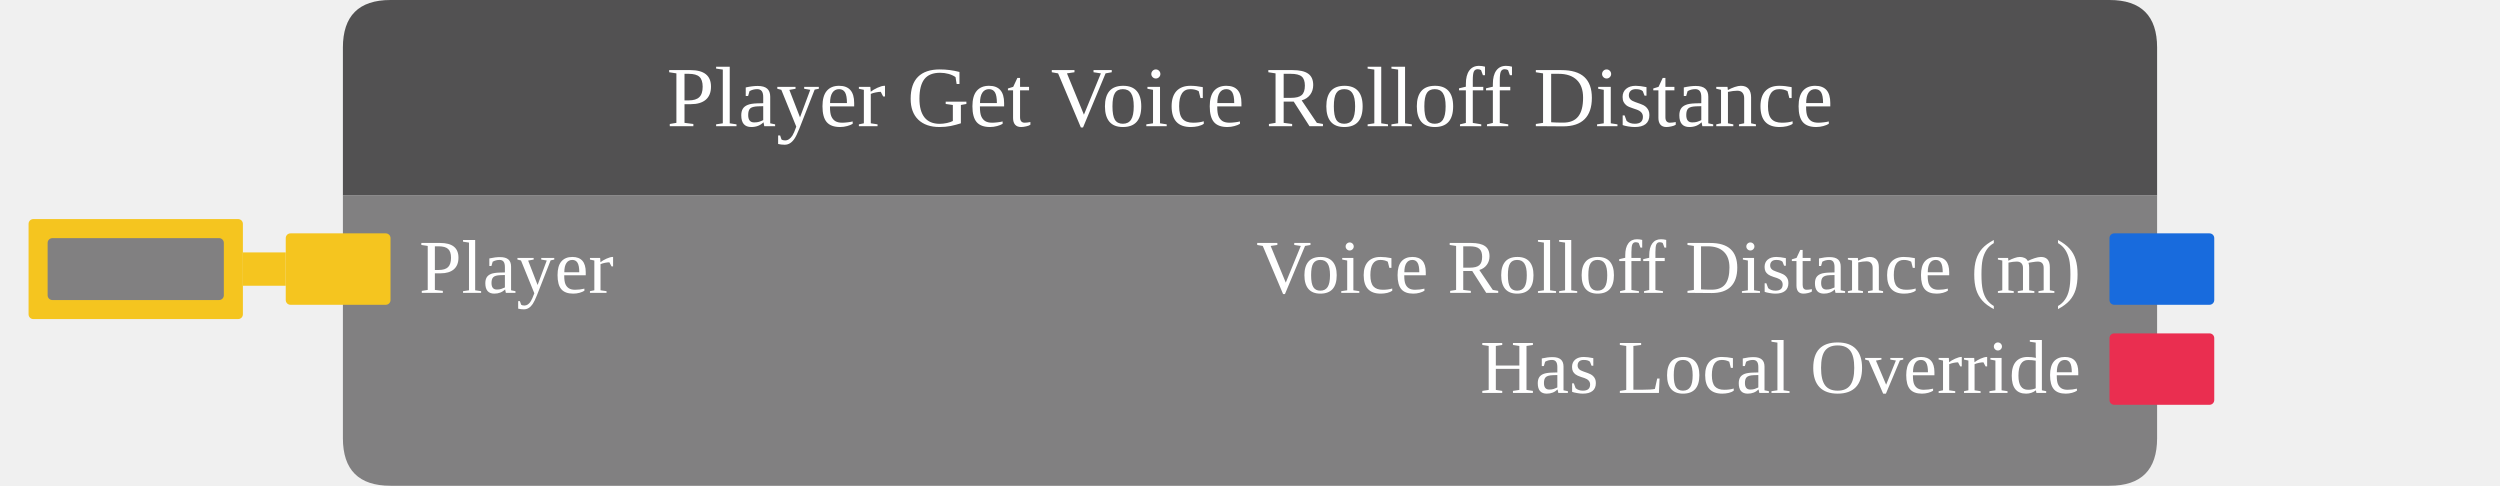
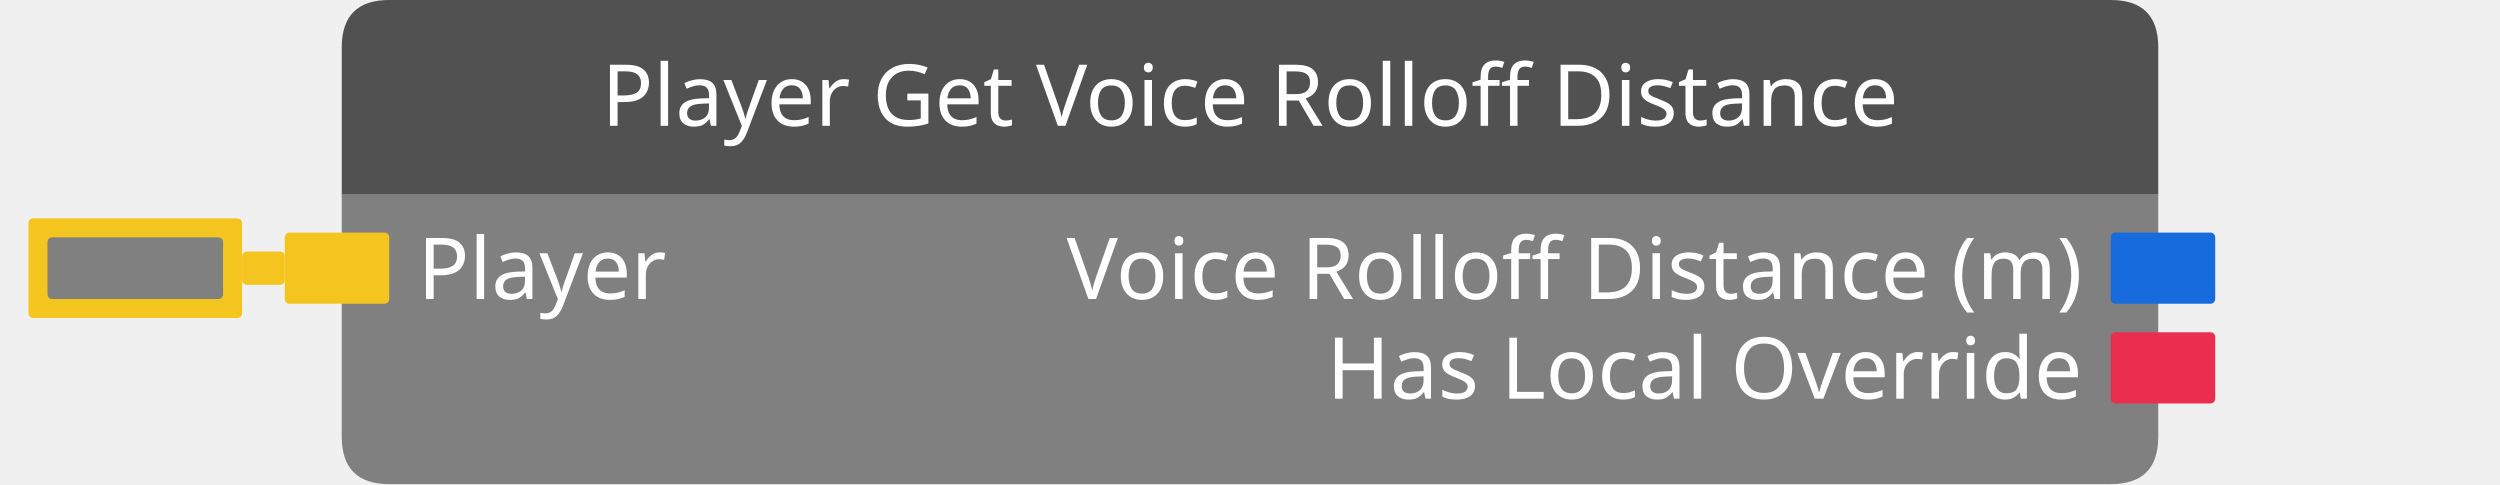
- <svg xmlns="http://www.w3.org/2000/svg" width="524.94" height="102" viewbox="0 0 524.94 102">
-   <path fill="#818081" d="M72, 41 v51 q0,10,10,10 h360.94 q10,0,10,-10 v-51 h380.94" />
-   <g filter="url(#filter0_di_2556_19132)">
-     <rect x="60" y="49" width="22" height="15" rx="1" fill="#F5C51F" />
-   </g>
-   <g filter="url(#filter1_di_2556_19132)">
+ <svg xmlns="http://www.w3.org/2000/svg" width="526.719" height="102" viewbox="0 0 526.719 102">
+   <defs>
+     <style>.ubuntu {font-family: 'Ubuntu', sans-serif;}</style>
+   </defs>
+   <path fill="#818081" d="M72, 41 v51 q0,10,10,10 h362.719 q10,0,10,-10 v-51 h382.719" />
+   <g>
+     <rect x="60" y="49" width="22" height="15" fill="#F5C51F" rx="1" />
    <rect x="6" y="46" width="45" height="21" rx="1" fill="#F5C51F" />
    <rect x="10" y="50.001" width="37" height="13" rx="1" fill="#818081" />
+     <rect x="51" y="53" width="9" height="7" rx="1" fill="#F5C51F" />
  </g>
-   <g filter="url(#filter2_di_2556_19132)">
-     <rect x="51" y="53" width="9" height="7" fill="#F5C51F" />
-   </g>
-   <text x="88" y="61.5" fill="white" text-anchor="start" font-size="medium" class="uwuntu">Player</text>
-   <rect x="442.94" y="49" width="22" height="15" rx="1" fill="#186BDD" />
-   <text x="436.94" y="61.5" fill="white" text-anchor="end" font-size="medium" class="uwuntu">Voice Rolloff Distance (m)</text>
-   <rect x="442.94" y="70" width="22" height="15" rx="1" fill="#EA2E50" />
-   <text x="436.94" y="82.5" fill="white" text-anchor="end" font-size="medium" class="uwuntu">Has Local Override</text>
-   <path d="M72, 41 v-31 q0,-10,10,-10 h360.94 q10,0,10,10 v31 h-380.94" fill="#525152" />
-   <text x="262.47" y="26.5" fill="white" text-anchor="middle" font-size="18px" class="uwuntu">Player Get Voice Rolloff Distance</text>
+   <text x="88" y="63" fill="white" text-anchor="start" font-size="18px" class="ubuntu">Player</text>
+   <rect x="444.719" y="49" width="22" height="15" rx="1" fill="#186BDD" />
+   <text x="438.719" y="63" fill="white" text-anchor="end" font-size="18px" class="ubuntu">Voice Rolloff Distance (m)</text>
+   <rect x="444.719" y="70" width="22" height="15" rx="1" fill="#EA2E50" />
+   <text x="438.719" y="84" fill="white" text-anchor="end" font-size="18px" class="ubuntu">Has Local Override</text>
+   <path d="M72, 41 v-31 q0,-10,10,-10 h362.719 q10,0,10,10 v31 h-382.719" fill="#525152" />
+   <text text-anchor="middle" fill="white" font-size="18px" x="263.359" y="26.5" class="ubuntu">Player Get Voice Rolloff Distance</text>
</svg>
